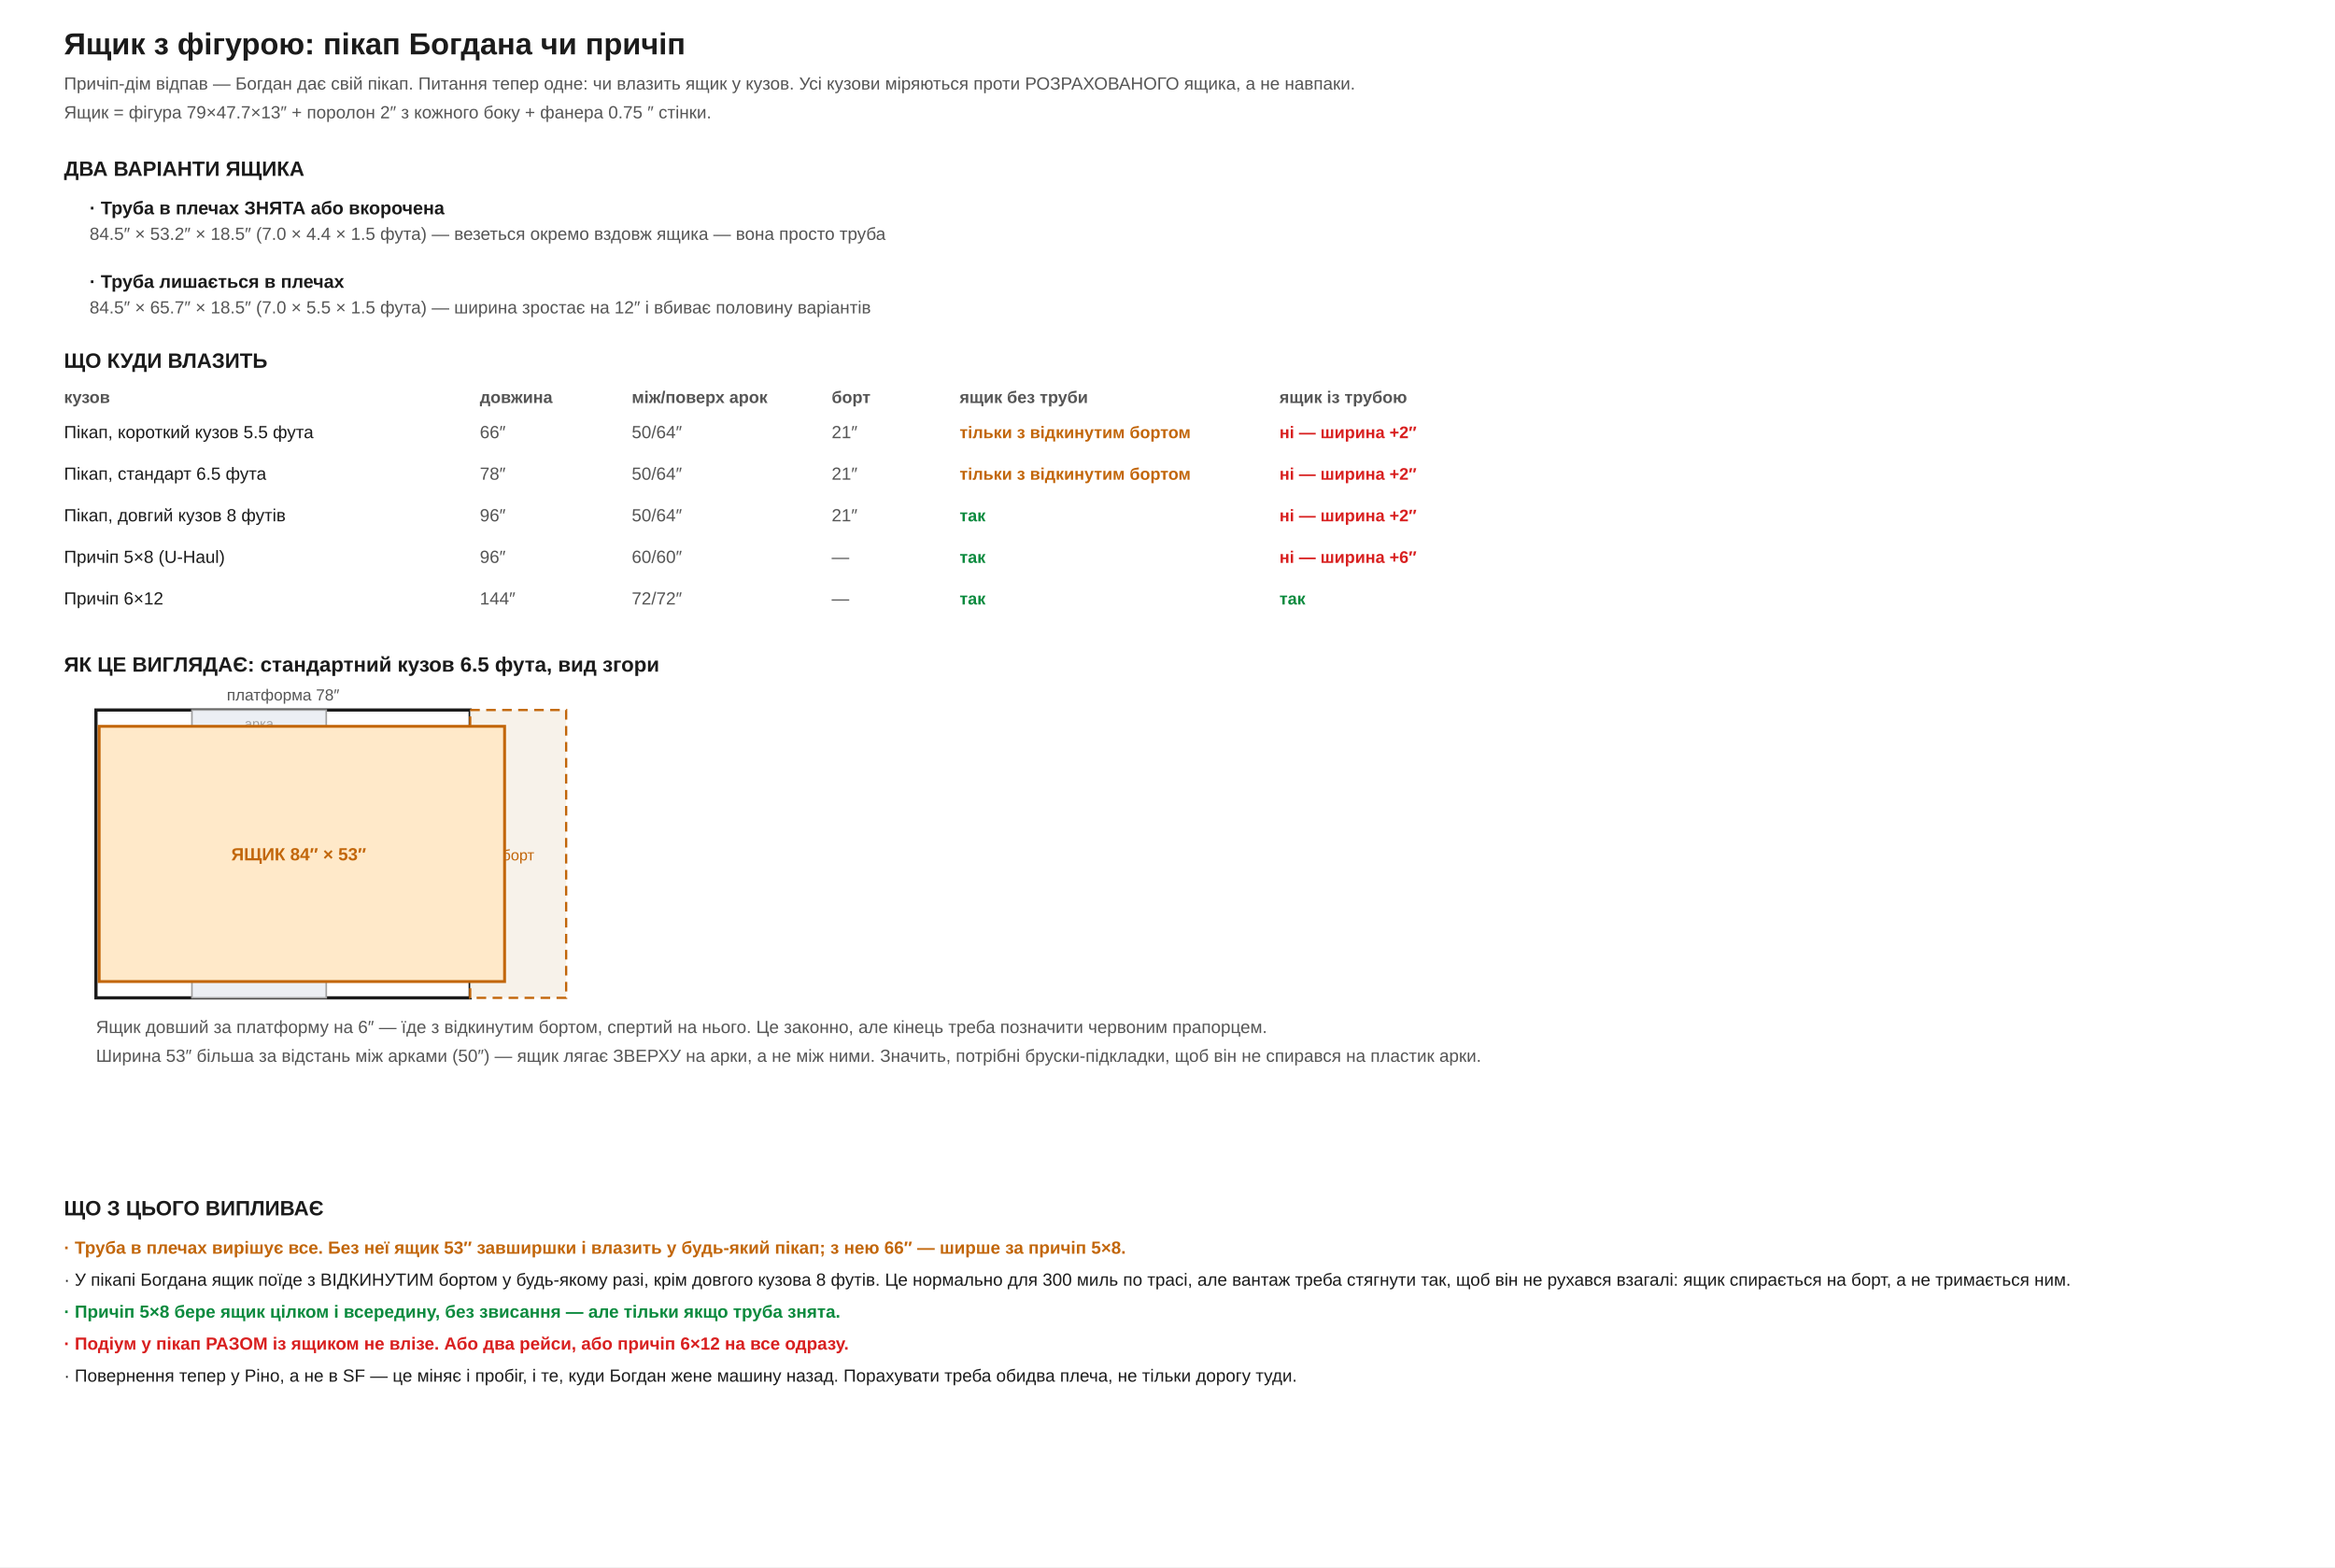
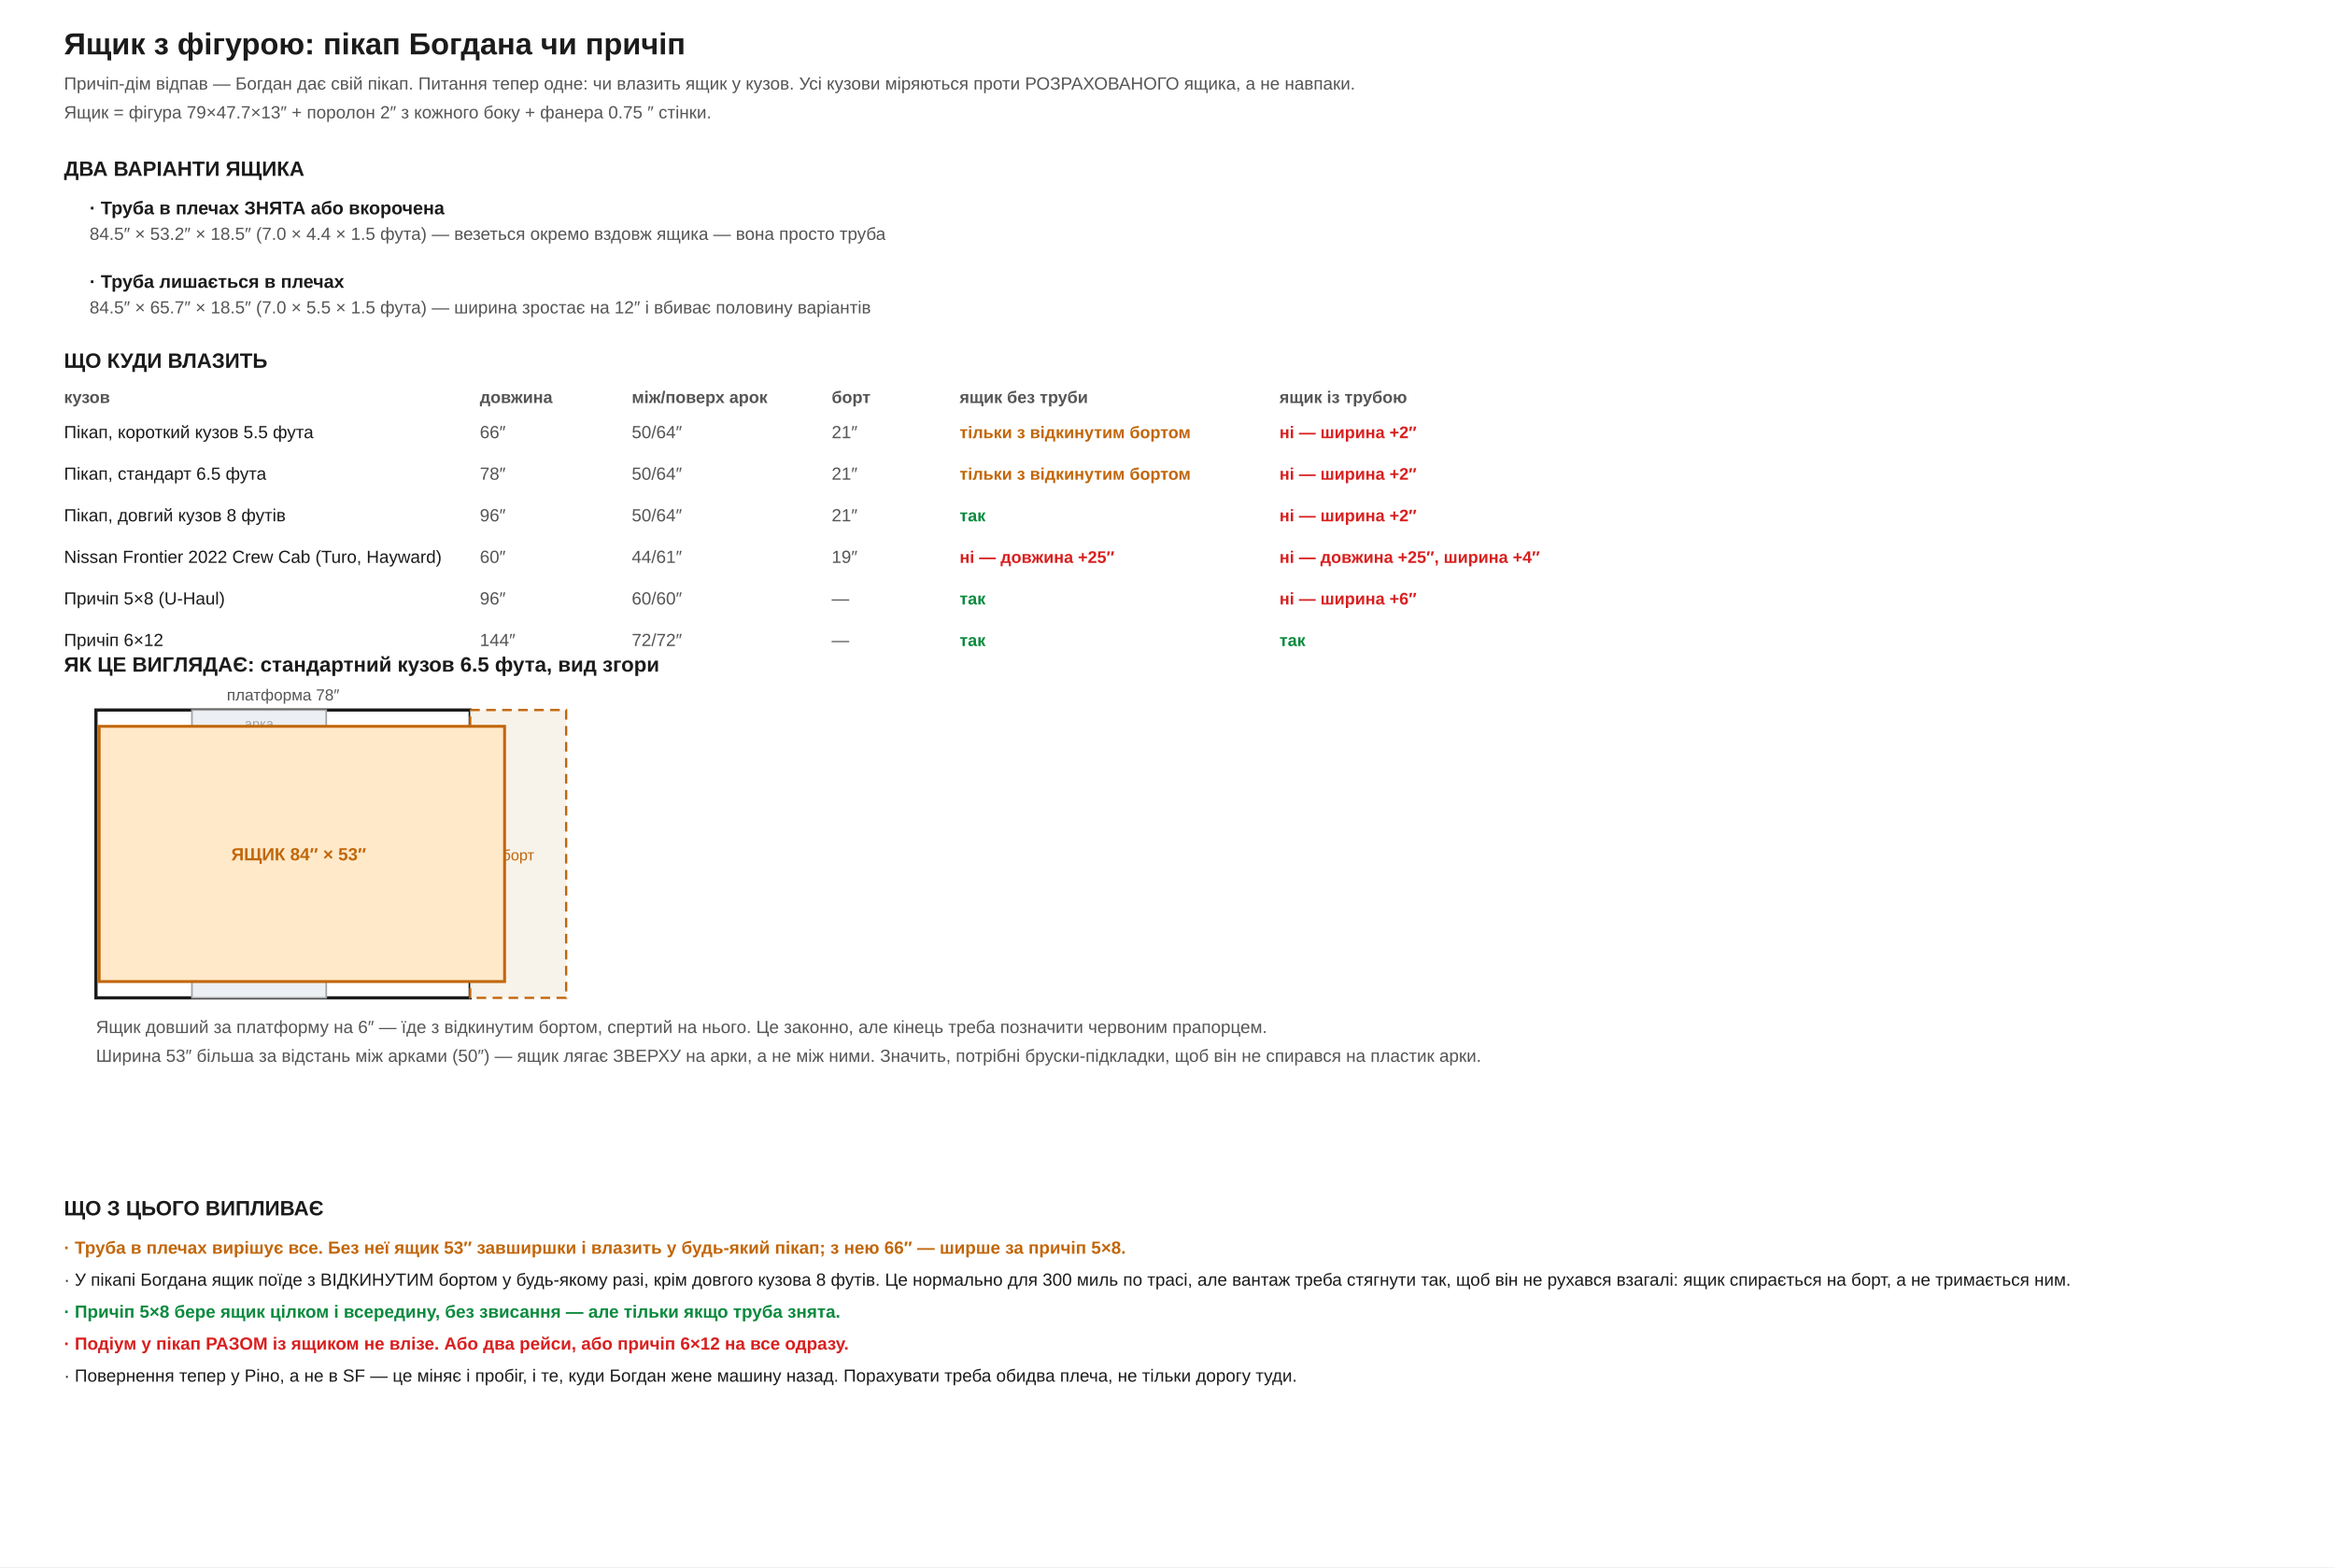
<svg xmlns="http://www.w3.org/2000/svg" width="1460" height="980" viewBox="0 0 1460 980">
  <rect width="1460" height="980" fill="#ffffff" />
  <text x="40.0" y="34.0" font-family="Arial,Helvetica,sans-serif" font-size="19" fill="#1b1b1b" text-anchor="start" font-weight="700">Ящик з фігурою: пікап Богдана чи причіп</text>
  <text x="40.0" y="56.0" font-family="Arial,Helvetica,sans-serif" font-size="11" fill="#555" text-anchor="start" font-weight="400">Причіп-дім відпав — Богдан дає свій пікап. Питання тепер одне: чи влазить ящик у кузов. Усі кузови міряються проти РОЗРАХОВАНОГО ящика, а не навпаки.</text>
  <text x="40.0" y="74.0" font-family="Arial,Helvetica,sans-serif" font-size="11" fill="#555" text-anchor="start" font-weight="400">Ящик = фігура 79×47.7×13″ + поролон 2″ з кожного боку + фанера 0.75 ″ стінки.</text>
  <text x="40.0" y="110.0" font-family="Arial,Helvetica,sans-serif" font-size="13" fill="#1b1b1b" text-anchor="start" font-weight="700">ДВА ВАРІАНТИ ЯЩИКА</text>
  <text x="56.0" y="134.0" font-family="Arial,Helvetica,sans-serif" font-size="11.5" fill="#1b1b1b" text-anchor="start" font-weight="600">· Труба в плечах ЗНЯТА або вкорочена</text>
  <text x="56.0" y="150.0" font-family="Arial,Helvetica,sans-serif" font-size="11" fill="#555" text-anchor="start" font-weight="400">84.5″ × 53.2″ × 18.5″   (7.0 × 4.4 × 1.5 фута) — везеться окремо вздовж ящика — вона просто труба</text>
  <text x="56.0" y="180.0" font-family="Arial,Helvetica,sans-serif" font-size="11.5" fill="#1b1b1b" text-anchor="start" font-weight="600">· Труба лишається в плечах</text>
  <text x="56.0" y="196.0" font-family="Arial,Helvetica,sans-serif" font-size="11" fill="#555" text-anchor="start" font-weight="400">84.5″ × 65.7″ × 18.5″   (7.0 × 5.5 × 1.5 фута) — ширина зростає на 12″ і вбиває половину варіантів</text>
  <text x="40.0" y="230.0" font-family="Arial,Helvetica,sans-serif" font-size="13" fill="#1b1b1b" text-anchor="start" font-weight="700">ЩО КУДИ ВЛАЗИТЬ</text>
  <text x="40.0" y="252.0" font-family="Arial,Helvetica,sans-serif" font-size="10.5" fill="#555" text-anchor="start" font-weight="700">кузов</text>
  <text x="300.0" y="252.0" font-family="Arial,Helvetica,sans-serif" font-size="10.5" fill="#555" text-anchor="start" font-weight="700">довжина</text>
  <text x="395.0" y="252.0" font-family="Arial,Helvetica,sans-serif" font-size="10.5" fill="#555" text-anchor="start" font-weight="700">між/поверх арок</text>
  <text x="520.0" y="252.0" font-family="Arial,Helvetica,sans-serif" font-size="10.5" fill="#555" text-anchor="start" font-weight="700">борт</text>
  <text x="600.0" y="252.0" font-family="Arial,Helvetica,sans-serif" font-size="10.5" fill="#555" text-anchor="start" font-weight="700">ящик без труби</text>
  <text x="800.0" y="252.0" font-family="Arial,Helvetica,sans-serif" font-size="10.5" fill="#555" text-anchor="start" font-weight="700">ящик із трубою</text>
  <text x="40.0" y="274.0" font-family="Arial,Helvetica,sans-serif" font-size="11" fill="#1b1b1b" text-anchor="start" font-weight="400">Пікап, короткий кузов 5.5 фута</text>
  <text x="300.0" y="274.0" font-family="Arial,Helvetica,sans-serif" font-size="11" fill="#555" text-anchor="start" font-weight="400">66″</text>
  <text x="395.0" y="274.0" font-family="Arial,Helvetica,sans-serif" font-size="11" fill="#555" text-anchor="start" font-weight="400">50/64″</text>
  <text x="520.0" y="274.0" font-family="Arial,Helvetica,sans-serif" font-size="11" fill="#555" text-anchor="start" font-weight="400">21″</text>
  <text x="600.0" y="274.0" font-family="Arial,Helvetica,sans-serif" font-size="10.5" fill="#c2660a" text-anchor="start" font-weight="600">тільки з відкинутим бортом</text>
  <text x="800.0" y="274.0" font-family="Arial,Helvetica,sans-serif" font-size="10.5" fill="#d81f1f" text-anchor="start" font-weight="600">ні — ширина +2″</text>
  <text x="40.0" y="300.0" font-family="Arial,Helvetica,sans-serif" font-size="11" fill="#1b1b1b" text-anchor="start" font-weight="400">Пікап, стандарт 6.5 фута</text>
  <text x="300.0" y="300.0" font-family="Arial,Helvetica,sans-serif" font-size="11" fill="#555" text-anchor="start" font-weight="400">78″</text>
  <text x="395.0" y="300.0" font-family="Arial,Helvetica,sans-serif" font-size="11" fill="#555" text-anchor="start" font-weight="400">50/64″</text>
  <text x="520.0" y="300.0" font-family="Arial,Helvetica,sans-serif" font-size="11" fill="#555" text-anchor="start" font-weight="400">21″</text>
  <text x="600.0" y="300.0" font-family="Arial,Helvetica,sans-serif" font-size="10.5" fill="#c2660a" text-anchor="start" font-weight="600">тільки з відкинутим бортом</text>
  <text x="800.0" y="300.0" font-family="Arial,Helvetica,sans-serif" font-size="10.5" fill="#d81f1f" text-anchor="start" font-weight="600">ні — ширина +2″</text>
  <text x="40.0" y="326.0" font-family="Arial,Helvetica,sans-serif" font-size="11" fill="#1b1b1b" text-anchor="start" font-weight="400">Пікап, довгий кузов 8 футів</text>
  <text x="300.0" y="326.0" font-family="Arial,Helvetica,sans-serif" font-size="11" fill="#555" text-anchor="start" font-weight="400">96″</text>
  <text x="395.0" y="326.0" font-family="Arial,Helvetica,sans-serif" font-size="11" fill="#555" text-anchor="start" font-weight="400">50/64″</text>
  <text x="520.0" y="326.0" font-family="Arial,Helvetica,sans-serif" font-size="11" fill="#555" text-anchor="start" font-weight="400">21″</text>
  <text x="600.0" y="326.0" font-family="Arial,Helvetica,sans-serif" font-size="10.5" fill="#0b8a3e" text-anchor="start" font-weight="600">так</text>
  <text x="800.0" y="326.0" font-family="Arial,Helvetica,sans-serif" font-size="10.5" fill="#d81f1f" text-anchor="start" font-weight="600">ні — ширина +2″</text>
-   <text x="40.0" y="352.0" font-family="Arial,Helvetica,sans-serif" font-size="11" fill="#1b1b1b" text-anchor="start" font-weight="400">Причіп 5×8 (U-Haul)</text>
-   <text x="300.0" y="352.0" font-family="Arial,Helvetica,sans-serif" font-size="11" fill="#555" text-anchor="start" font-weight="400">96″</text>
-   <text x="395.0" y="352.0" font-family="Arial,Helvetica,sans-serif" font-size="11" fill="#555" text-anchor="start" font-weight="400">60/60″</text>
-   <text x="520.0" y="352.0" font-family="Arial,Helvetica,sans-serif" font-size="11" fill="#555" text-anchor="start" font-weight="400">—</text>
-   <text x="600.0" y="352.0" font-family="Arial,Helvetica,sans-serif" font-size="10.5" fill="#0b8a3e" text-anchor="start" font-weight="600">так</text>
-   <text x="800.0" y="352.0" font-family="Arial,Helvetica,sans-serif" font-size="10.5" fill="#d81f1f" text-anchor="start" font-weight="600">ні — ширина +6″</text>
-   <text x="40.0" y="378.0" font-family="Arial,Helvetica,sans-serif" font-size="11" fill="#1b1b1b" text-anchor="start" font-weight="400">Причіп 6×12</text>
-   <text x="300.0" y="378.0" font-family="Arial,Helvetica,sans-serif" font-size="11" fill="#555" text-anchor="start" font-weight="400">144″</text>
-   <text x="395.0" y="378.0" font-family="Arial,Helvetica,sans-serif" font-size="11" fill="#555" text-anchor="start" font-weight="400">72/72″</text>
+   <text x="40.0" y="352.0" font-family="Arial,Helvetica,sans-serif" font-size="11" fill="#1b1b1b" text-anchor="start" font-weight="400">Nissan Frontier 2022 Crew Cab (Turo, Hayward)</text>
+   <text x="300.0" y="352.0" font-family="Arial,Helvetica,sans-serif" font-size="11" fill="#555" text-anchor="start" font-weight="400">60″</text>
+   <text x="395.0" y="352.0" font-family="Arial,Helvetica,sans-serif" font-size="11" fill="#555" text-anchor="start" font-weight="400">44/61″</text>
+   <text x="520.0" y="352.0" font-family="Arial,Helvetica,sans-serif" font-size="11" fill="#555" text-anchor="start" font-weight="400">19″</text>
+   <text x="600.0" y="352.0" font-family="Arial,Helvetica,sans-serif" font-size="10.5" fill="#d81f1f" text-anchor="start" font-weight="600">ні — довжина +25″</text>
+   <text x="800.0" y="352.0" font-family="Arial,Helvetica,sans-serif" font-size="10.5" fill="#d81f1f" text-anchor="start" font-weight="600">ні — довжина +25″, ширина +4″</text>
+   <text x="40.0" y="378.0" font-family="Arial,Helvetica,sans-serif" font-size="11" fill="#1b1b1b" text-anchor="start" font-weight="400">Причіп 5×8 (U-Haul)</text>
+   <text x="300.0" y="378.0" font-family="Arial,Helvetica,sans-serif" font-size="11" fill="#555" text-anchor="start" font-weight="400">96″</text>
+   <text x="395.0" y="378.0" font-family="Arial,Helvetica,sans-serif" font-size="11" fill="#555" text-anchor="start" font-weight="400">60/60″</text>
  <text x="520.0" y="378.0" font-family="Arial,Helvetica,sans-serif" font-size="11" fill="#555" text-anchor="start" font-weight="400">—</text>
  <text x="600.0" y="378.0" font-family="Arial,Helvetica,sans-serif" font-size="10.5" fill="#0b8a3e" text-anchor="start" font-weight="600">так</text>
-   <text x="800.0" y="378.0" font-family="Arial,Helvetica,sans-serif" font-size="10.5" fill="#0b8a3e" text-anchor="start" font-weight="600">так</text>
+   <text x="800.0" y="378.0" font-family="Arial,Helvetica,sans-serif" font-size="10.5" fill="#d81f1f" text-anchor="start" font-weight="600">ні — ширина +6″</text>
+   <text x="40.0" y="404.0" font-family="Arial,Helvetica,sans-serif" font-size="11" fill="#1b1b1b" text-anchor="start" font-weight="400">Причіп 6×12</text>
+   <text x="300.0" y="404.0" font-family="Arial,Helvetica,sans-serif" font-size="11" fill="#555" text-anchor="start" font-weight="400">144″</text>
+   <text x="395.0" y="404.0" font-family="Arial,Helvetica,sans-serif" font-size="11" fill="#555" text-anchor="start" font-weight="400">72/72″</text>
+   <text x="520.0" y="404.0" font-family="Arial,Helvetica,sans-serif" font-size="11" fill="#555" text-anchor="start" font-weight="400">—</text>
+   <text x="600.0" y="404.0" font-family="Arial,Helvetica,sans-serif" font-size="10.5" fill="#0b8a3e" text-anchor="start" font-weight="600">так</text>
+   <text x="800.0" y="404.0" font-family="Arial,Helvetica,sans-serif" font-size="10.5" fill="#0b8a3e" text-anchor="start" font-weight="600">так</text>
  <text x="40.0" y="420.0" font-family="Arial,Helvetica,sans-serif" font-size="13" fill="#1b1b1b" text-anchor="start" font-weight="700">ЯК ЦЕ ВИГЛЯДАЄ: стандартний кузов 6.5 фута, вид згори</text>
  <rect x="60.0" y="444.0" width="234.0" height="180.0" fill="#ffffff" stroke="#1b1b1b" stroke-width="2" />
  <text x="177.0" y="438.0" font-family="Arial,Helvetica,sans-serif" font-size="10" fill="#555" text-anchor="middle" font-weight="400">платформа 78″</text>
  <rect x="120.0" y="444.0" width="84.0" height="15.0" fill="#eceff4" stroke="#a0a0a0" stroke-width="1" />
  <rect x="120.0" y="609.0" width="84.0" height="15.0" fill="#eceff4" stroke="#a0a0a0" stroke-width="1" />
  <text x="162.0" y="455.5" font-family="Arial,Helvetica,sans-serif" font-size="8.5" fill="#a0a0a0" text-anchor="middle" font-weight="400">арка</text>
  <rect x="294.0" y="444.0" width="60.0" height="180.0" fill="#f7f2ea" stroke="#c2660a" stroke-width="1.4" stroke-dasharray="6 4" />
  <text x="324.0" y="538.0" font-family="Arial,Helvetica,sans-serif" font-size="9.5" fill="#c2660a" text-anchor="middle" font-weight="400">борт</text>
  <rect x="62.0" y="454.2" width="253.5" height="159.6" fill="#ffe9c9" stroke="#c2660a" stroke-width="1.8" />
  <text x="186.8" y="538.0" font-family="Arial,Helvetica,sans-serif" font-size="11" fill="#c2660a" text-anchor="middle" font-weight="700">ЯЩИК 84″ × 53″</text>
  <text x="60.0" y="646.0" font-family="Arial,Helvetica,sans-serif" font-size="11" fill="#555" text-anchor="start" font-weight="400">Ящик довший за платформу на 6″ — їде з відкинутим бортом, спертий на нього. Це законно, але кінець треба позначити червоним прапорцем.</text>
  <text x="60.0" y="664.0" font-family="Arial,Helvetica,sans-serif" font-size="11" fill="#555" text-anchor="start" font-weight="400">Ширина 53″ більша за відстань між арками (50″) — ящик лягає ЗВЕРХУ на арки, а не між ними. Значить, потрібні бруски-підкладки, щоб він не спирався на пластик арки.</text>
  <text x="40.0" y="760.0" font-family="Arial,Helvetica,sans-serif" font-size="13" fill="#1b1b1b" text-anchor="start" font-weight="700">ЩО З ЦЬОГО ВИПЛИВАЄ</text>
  <text x="40.0" y="784.0" font-family="Arial,Helvetica,sans-serif" font-size="11" fill="#c2660a" text-anchor="start" font-weight="600">· Труба в плечах вирішує все. Без неї ящик 53″ завширшки і влазить у будь-який пікап; з нею 66″ — ширше за причіп 5×8.</text>
  <text x="40.0" y="804.0" font-family="Arial,Helvetica,sans-serif" font-size="11" fill="#1b1b1b" text-anchor="start" font-weight="400">· У пікапі Богдана ящик поїде з ВІДКИНУТИМ бортом у будь-якому разі, крім довгого кузова 8 футів. Це нормально для 300 миль по трасі, але вантаж треба стягнути так, щоб він не рухався взагалі: ящик спирається на борт, а не тримається ним.</text>
  <text x="40.0" y="824.0" font-family="Arial,Helvetica,sans-serif" font-size="11" fill="#0b8a3e" text-anchor="start" font-weight="600">· Причіп 5×8 бере ящик цілком і всередину, без звисання — але тільки якщо труба знята.</text>
  <text x="40.0" y="844.0" font-family="Arial,Helvetica,sans-serif" font-size="11" fill="#d81f1f" text-anchor="start" font-weight="600">· Подіум у пікап РАЗОМ із ящиком не влізе. Або два рейси, або причіп 6×12 на все одразу.</text>
  <text x="40.0" y="864.0" font-family="Arial,Helvetica,sans-serif" font-size="11" fill="#1b1b1b" text-anchor="start" font-weight="400">· Повернення тепер у Ріно, а не в SF — це міняє і пробіг, і те, куди Богдан жене машину назад. Порахувати треба обидва плеча, не тільки дорогу туди.</text>
</svg>
